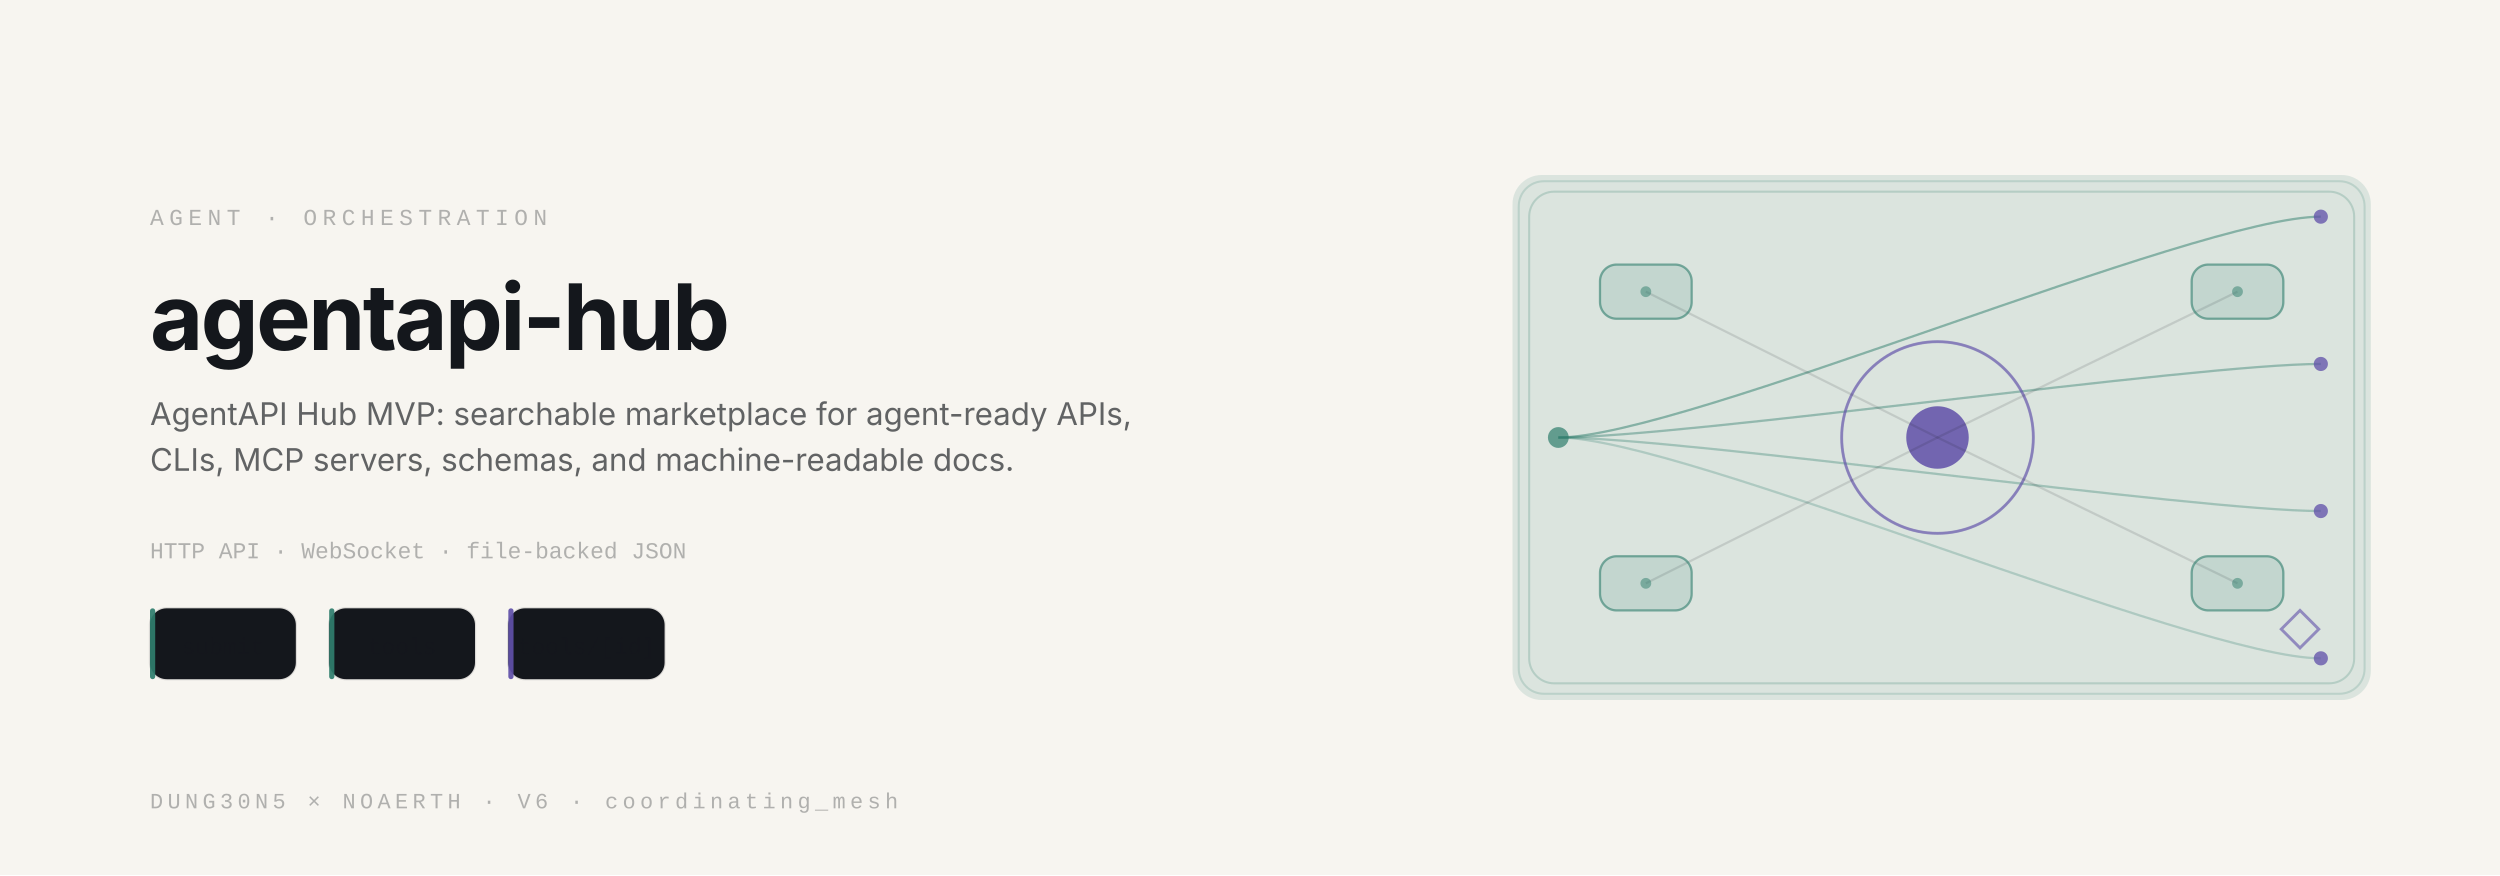
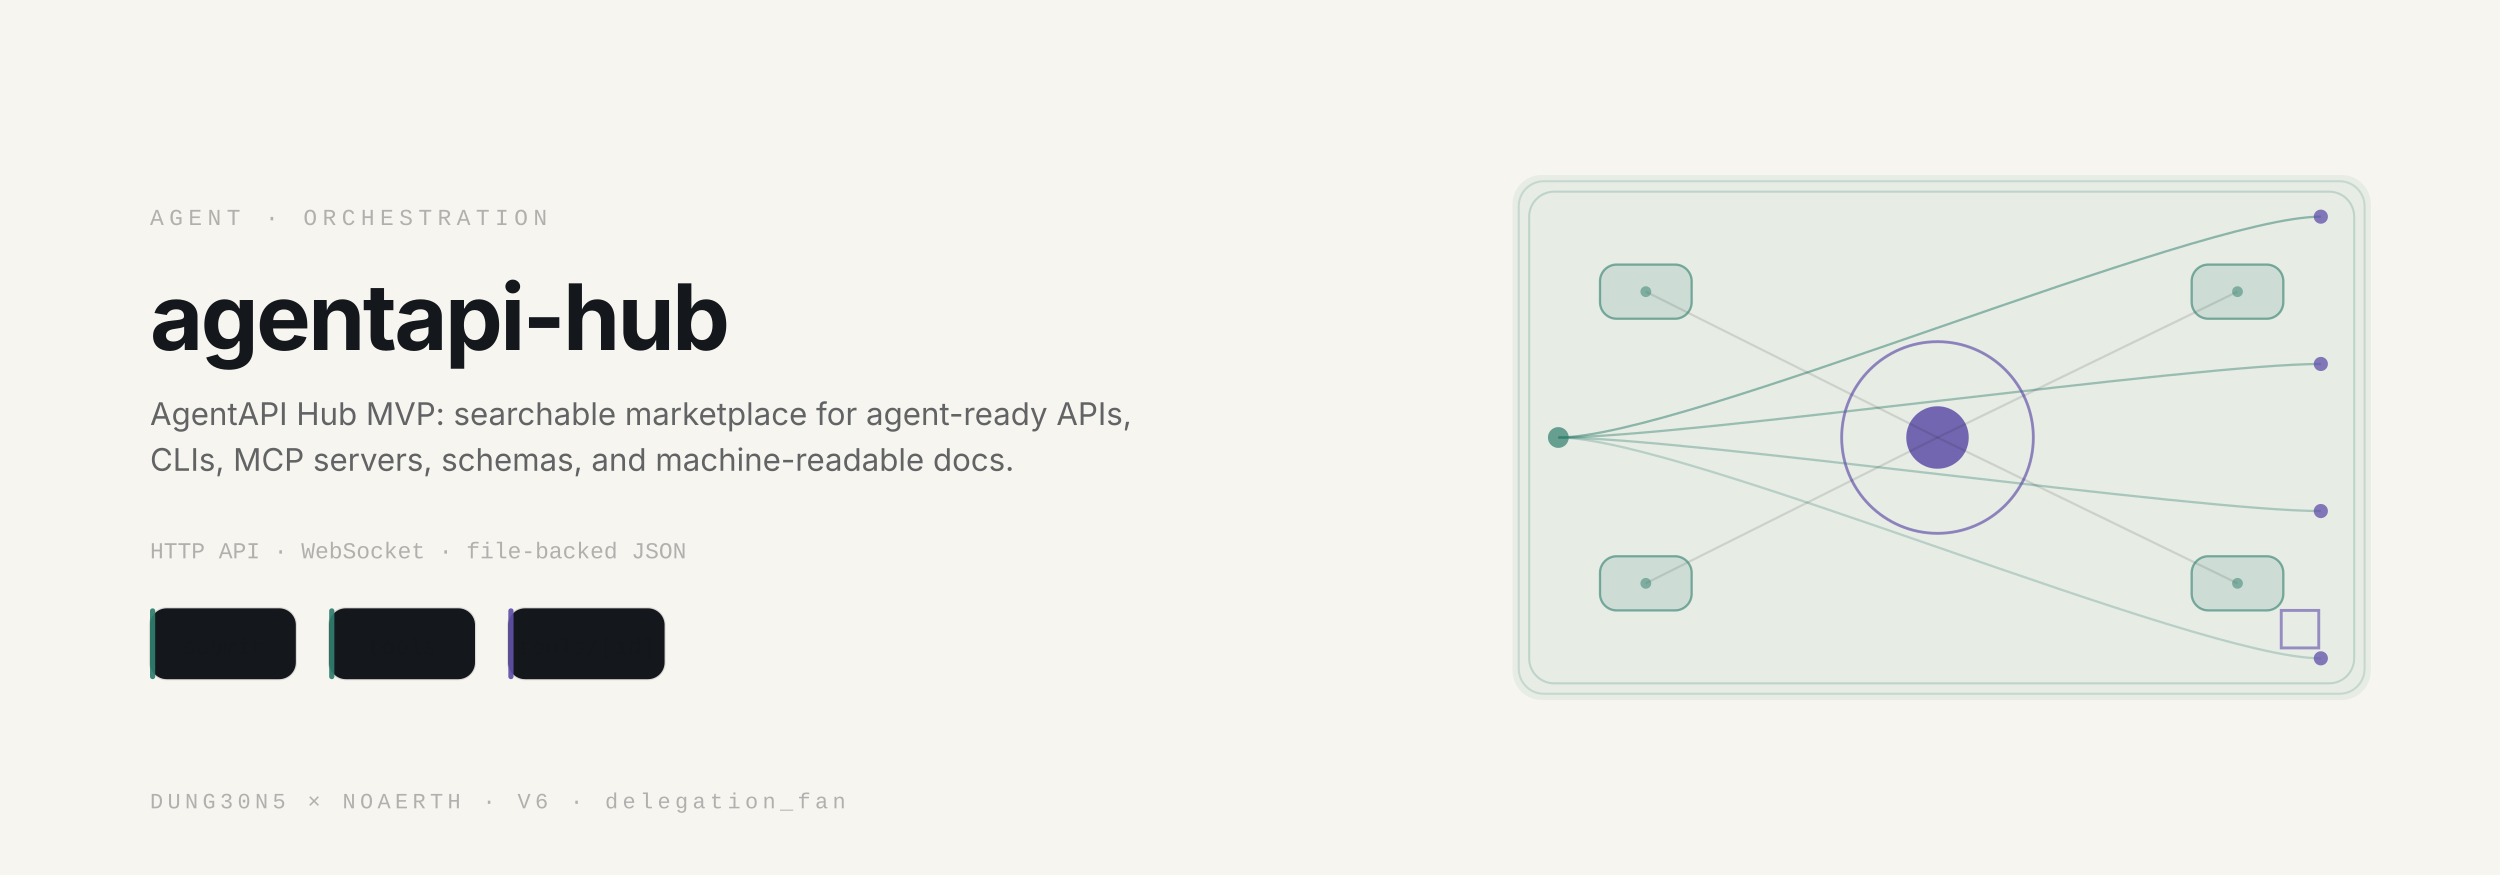
<svg xmlns="http://www.w3.org/2000/svg" viewBox="0 0 1200 420" width="1200" height="420" role="img" aria-label="agentapi-hub: nodes advertise, a coordinator selects, work converges">
  <rect width="1200" height="420" fill="#f7f5f0" />
  <text x="72" y="108" font-family="ui-monospace, SFMono-Regular, Menlo, Monaco, Consolas, 'Liberation Mono', monospace" font-size="11" letter-spacing="2.6" fill="#14171c4f">AGENT · ORCHESTRATION</text>
  <text x="72" y="168" font-family="-apple-system, BlinkMacSystemFont, 'Segoe UI', Inter, Helvetica, Arial, sans-serif" font-size="44" font-weight="660" letter-spacing="-1.2" fill="#14171c">agentapi-hub</text>
  <text x="72" y="204" font-family="-apple-system, BlinkMacSystemFont, 'Segoe UI', Inter, Helvetica, Arial, sans-serif" font-size="15" fill="#14171ca8">AgentAPI Hub MVP: searchable marketplace for agent-ready APIs,</text>
  <text x="72" y="226" font-family="-apple-system, BlinkMacSystemFont, 'Segoe UI', Inter, Helvetica, Arial, sans-serif" font-size="15" fill="#14171ca8">CLIs, MCP servers, schemas, and machine-readable docs.</text>
  <text x="72" y="268" font-family="ui-monospace, SFMono-Regular, Menlo, Monaco, Consolas, 'Liberation Mono', monospace" font-size="11" fill="#14171c4f">HTTP API · WebSocket · file-backed JSON</text>
  <rect x="72.0" y="292.0" width="70.0" height="34.0" rx="8" fill="#14171c" stroke="#14171c1f" stroke-width="1.1" />
  <rect x="72.0" y="292.0" width="2.5" height="34.0" rx="1.2" fill="#2f7d6c" opacity="0.92" />
  <text x="107.0" y="314" font-family="ui-monospace, SFMono-Regular, Menlo, Monaco, Consolas, 'Liberation Mono', monospace" font-size="11" fill="#14171c" fill-opacity="0.82" text-anchor="middle">submit</text>
  <rect x="158.0" y="292.0" width="70.0" height="34.0" rx="8" fill="#14171c" stroke="#14171c1f" stroke-width="1.1" />
  <rect x="158.0" y="292.0" width="2.5" height="34.0" rx="1.2" fill="#2f7d6c" opacity="0.92" />
  <text x="193.0" y="314" font-family="ui-monospace, SFMono-Regular, Menlo, Monaco, Consolas, 'Liberation Mono', monospace" font-size="11" fill="#14171c" fill-opacity="0.82" text-anchor="middle">tools</text>
  <rect x="244.0" y="292.0" width="75.0" height="34.0" rx="8" fill="#14171c" stroke="#14171c1f" stroke-width="1.1" />
  <rect x="244.0" y="292.0" width="2.5" height="34.0" rx="1.2" fill="#5f4fa8" opacity="0.92" />
  <text x="281.5" y="314" font-family="ui-monospace, SFMono-Regular, Menlo, Monaco, Consolas, 'Liberation Mono', monospace" font-size="11" fill="#14171c" fill-opacity="0.82" text-anchor="middle">tools/[id]</text>
-   <rect x="726.0" y="84.0" width="412.0" height="252.0" rx="14" fill="#2f7d6c" fill-opacity="0.14" />
+   <rect x="726.0" y="84.0" width="412.0" height="252.0" rx="14" fill="#2f7d6c" fill-opacity="0.08" />
  <rect x="729.0" y="87.0" width="406.0" height="246.0" rx="12" fill="none" stroke="#2f7d6c" stroke-width="1" stroke-opacity="0.18" />
  <circle cx="748.0" cy="210.0" r="5" fill="#2f7d6c" opacity="0.7" />
  <path d="M748.0 210.0 C808.0 210.0 1054.0 104.0 1114.0 104.0" fill="none" stroke="#2f7d6c" stroke-width="1.1" opacity="0.50" />
  <circle cx="1114.0" cy="104.0" r="3.4" fill="#5f4fa8" opacity="0.75" />
  <path d="M748.0 210.0 C808.0 210.0 1054.0 174.7 1114.0 174.7" fill="none" stroke="#2f7d6c" stroke-width="1.1" opacity="0.42" />
  <circle cx="1114.0" cy="174.7" r="3.4" fill="#5f4fa8" opacity="0.75" />
  <path d="M748.0 210.0 C808.0 210.0 1054.0 245.3 1114.0 245.3" fill="none" stroke="#2f7d6c" stroke-width="1.1" opacity="0.34" />
  <circle cx="1114.0" cy="245.3" r="3.4" fill="#5f4fa8" opacity="0.75" />
  <path d="M748.0 210.0 C808.0 210.0 1054.0 316.0 1114.0 316.0" fill="none" stroke="#2f7d6c" stroke-width="1.1" opacity="0.26" />
  <circle cx="1114.0" cy="316.0" r="3.4" fill="#5f4fa8" opacity="0.75" />
  <rect x="734.0" y="92.0" width="396.0" height="236.0" rx="12" fill="none" stroke="#2f7d6c" stroke-width="1" stroke-opacity="0.22" />
-   <path d="M1095.0 302.0 l9 -9 l9 9 l-9 9 z" fill="none" stroke="#5f4fa8" stroke-width="1.4" opacity="0.6" />
+   <path d="M1095.0 293.0 h18 v18 h-18 z" fill="none" stroke="#5f4fa8" stroke-width="1.4" opacity="0.6" />
  <circle cx="930" cy="210" r="46" fill="none" stroke="#5f4fa8" stroke-width="1.4" opacity="0.55" />
  <circle cx="930" cy="210" r="15" fill="#5f4fa8" opacity="0.85" />
  <circle cx="930.0" cy="210.0" r="46.0" fill="none" stroke="#5f4fa8" stroke-width="1.1" opacity="0.28" />
  <line x1="790" y1="140" x2="930" y2="210" stroke="#14171c1f" stroke-width="1.1" />
  <circle cx="790.0" cy="140.0" r="2.6" fill="#2f7d6c" opacity="0.5" />
  <rect x="768" y="127" width="44" height="26" rx="8" fill="#2f7d6c" fill-opacity="0.14" stroke="#2f7d6c" stroke-width="1.1" stroke-opacity="0.6" opacity="1" />
  <line x1="1074" y1="140" x2="930" y2="210" stroke="#14171c1f" stroke-width="1.1" />
  <circle cx="1074.0" cy="140.0" r="2.6" fill="#2f7d6c" opacity="0.5" />
  <rect x="1052" y="127" width="44" height="26" rx="8" fill="#2f7d6c" fill-opacity="0.14" stroke="#2f7d6c" stroke-width="1.1" stroke-opacity="0.6" opacity="1" />
  <line x1="790" y1="280" x2="930" y2="210" stroke="#14171c1f" stroke-width="1.1" />
  <circle cx="790.0" cy="280.0" r="2.6" fill="#2f7d6c" opacity="0.5" />
  <rect x="768" y="267" width="44" height="26" rx="8" fill="#2f7d6c" fill-opacity="0.14" stroke="#2f7d6c" stroke-width="1.1" stroke-opacity="0.6" opacity="1" />
  <line x1="1074" y1="280" x2="930" y2="210" stroke="#14171c1f" stroke-width="1.1" />
  <circle cx="1074.0" cy="280.0" r="2.6" fill="#2f7d6c" opacity="0.5" />
  <rect x="1052" y="267" width="44" height="26" rx="8" fill="#2f7d6c" fill-opacity="0.14" stroke="#2f7d6c" stroke-width="1.1" stroke-opacity="0.6" opacity="1" />
-   <text x="72" y="388" font-family="ui-monospace, SFMono-Regular, Menlo, Monaco, Consolas, 'Liberation Mono', monospace" font-size="10.5" letter-spacing="2.1" fill="#14171c4f">DUNG30N5 × NOAERTH · V6 · coordinating_mesh</text>
+   <text x="72" y="388" font-family="ui-monospace, SFMono-Regular, Menlo, Monaco, Consolas, 'Liberation Mono', monospace" font-size="10.5" letter-spacing="2.1" fill="#14171c4f">DUNG30N5 × NOAERTH · V6 · delegation_fan</text>
</svg>
